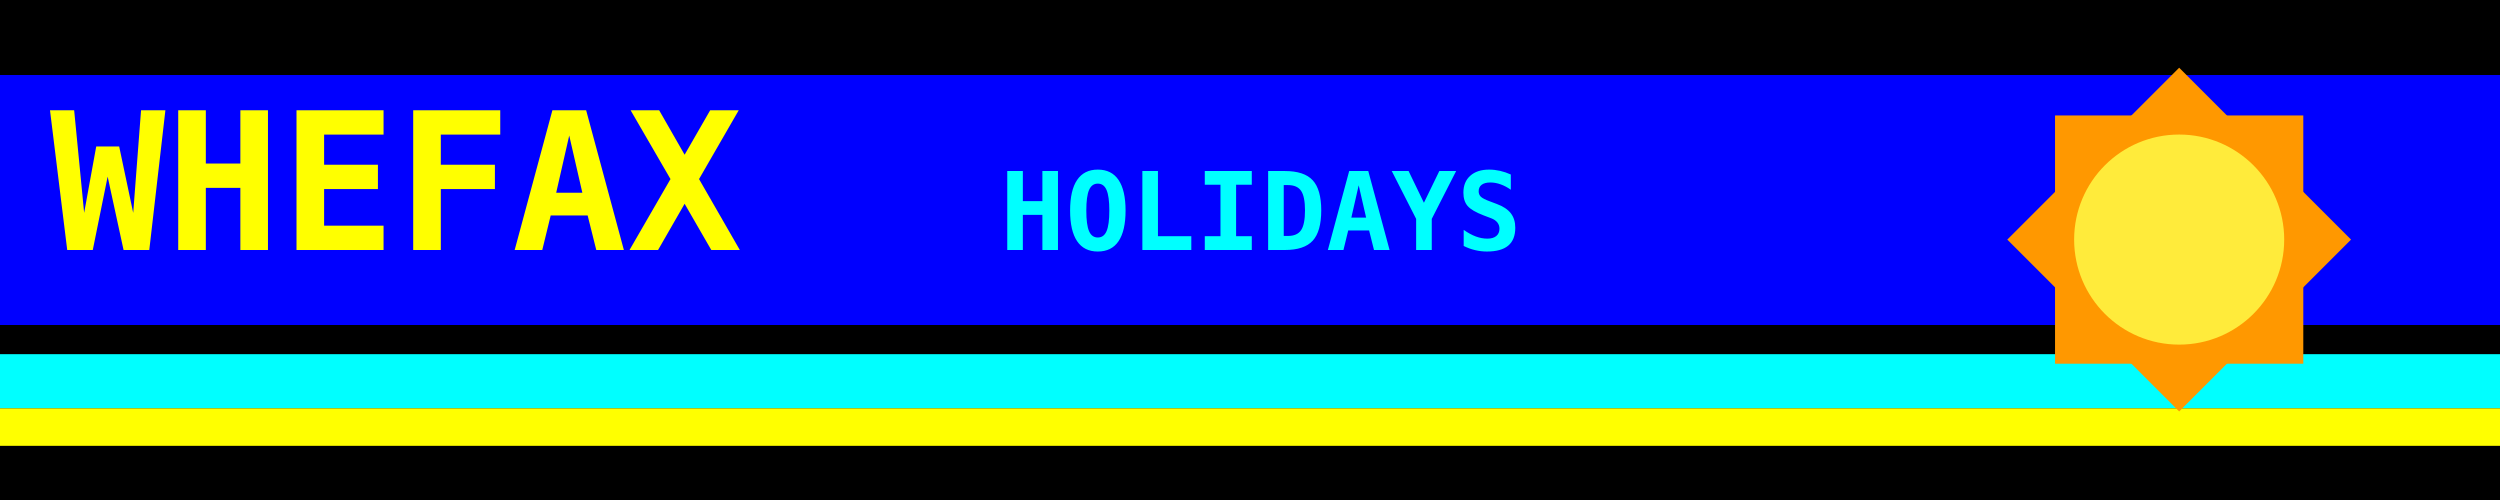
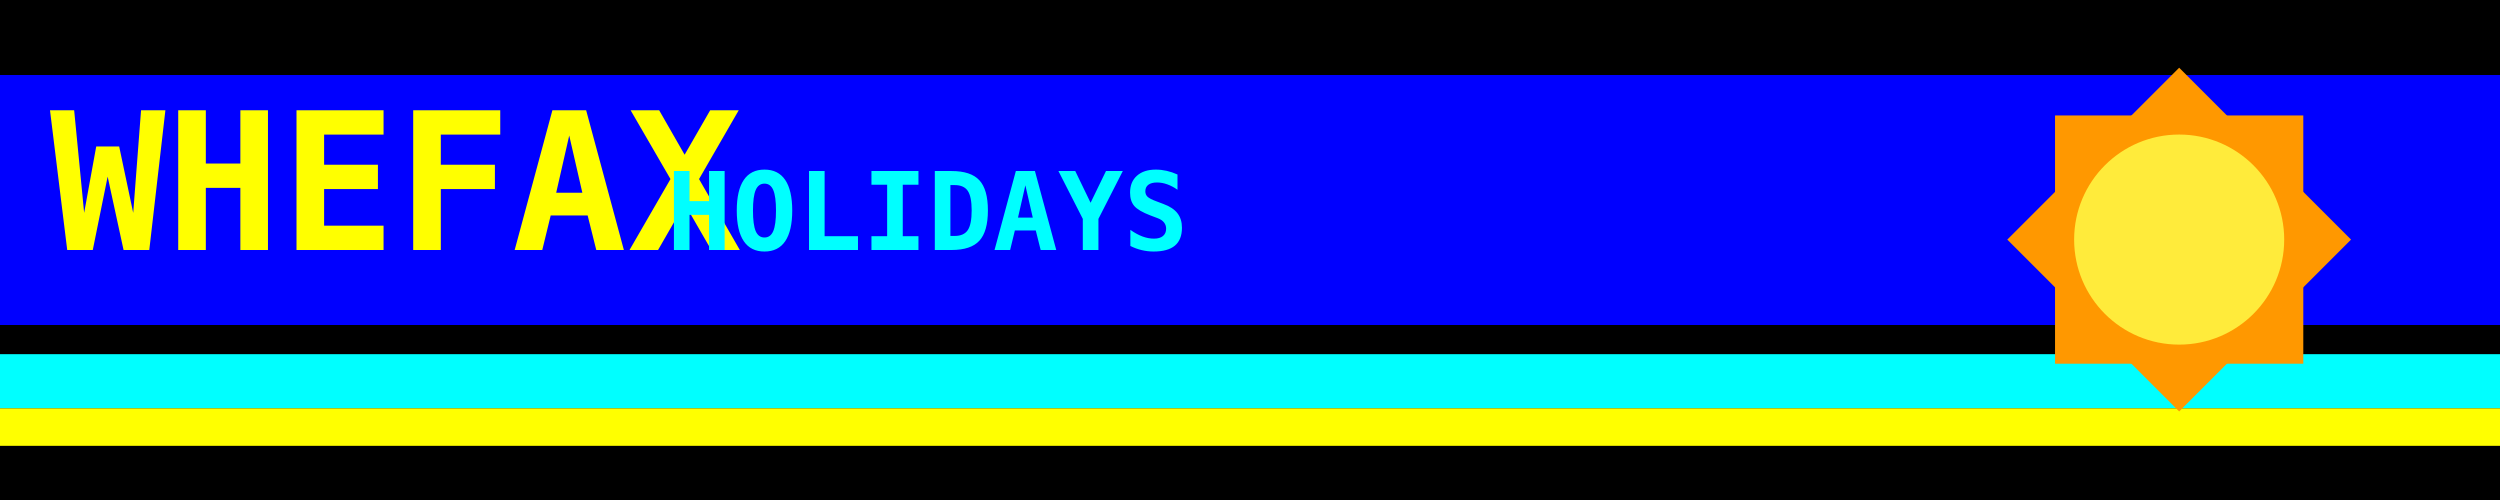
<svg xmlns="http://www.w3.org/2000/svg" width="1200" height="240" viewBox="0 0 1200 240">
  <rect width="1200" height="240" fill="#000" />
  <rect x="0" y="36" width="1200" height="120" fill="#00f" />
  <text x="24" y="120" font-family="monospace" font-size="92" font-weight="700" fill="#ff0">WHEFAX</text>
-   <text x="480" y="120" font-family="monospace" font-size="52" font-weight="700" fill="#0ff">HOLIDAYS</text>
+   <text x="320" y="120" font-family="monospace" font-size="52" font-weight="700" fill="#0ff">HOLIDAYS</text>
  <rect x="0" y="170" width="1200" height="26" fill="#0ff" />
  <rect x="0" y="196" width="1200" height="18" fill="#ff0" />
  <svg x="936px" y="5px" width="220" height="220" viewBox="0 0 48 48">
    <path fill="#FF9800" d="M11 11H37V37H11z" />
    <path fill="#FF9800" d="M11.272 11.272H36.728V36.728H11.272z" transform="rotate(-45.001 24 24)" />
    <path fill="#FFEB3B" d="M13,24c0,6.077,4.923,11,11,11c6.076,0,11-4.923,11-11s-4.924-11-11-11C17.923,13,13,17.923,13,24" />
  </svg>
</svg>
